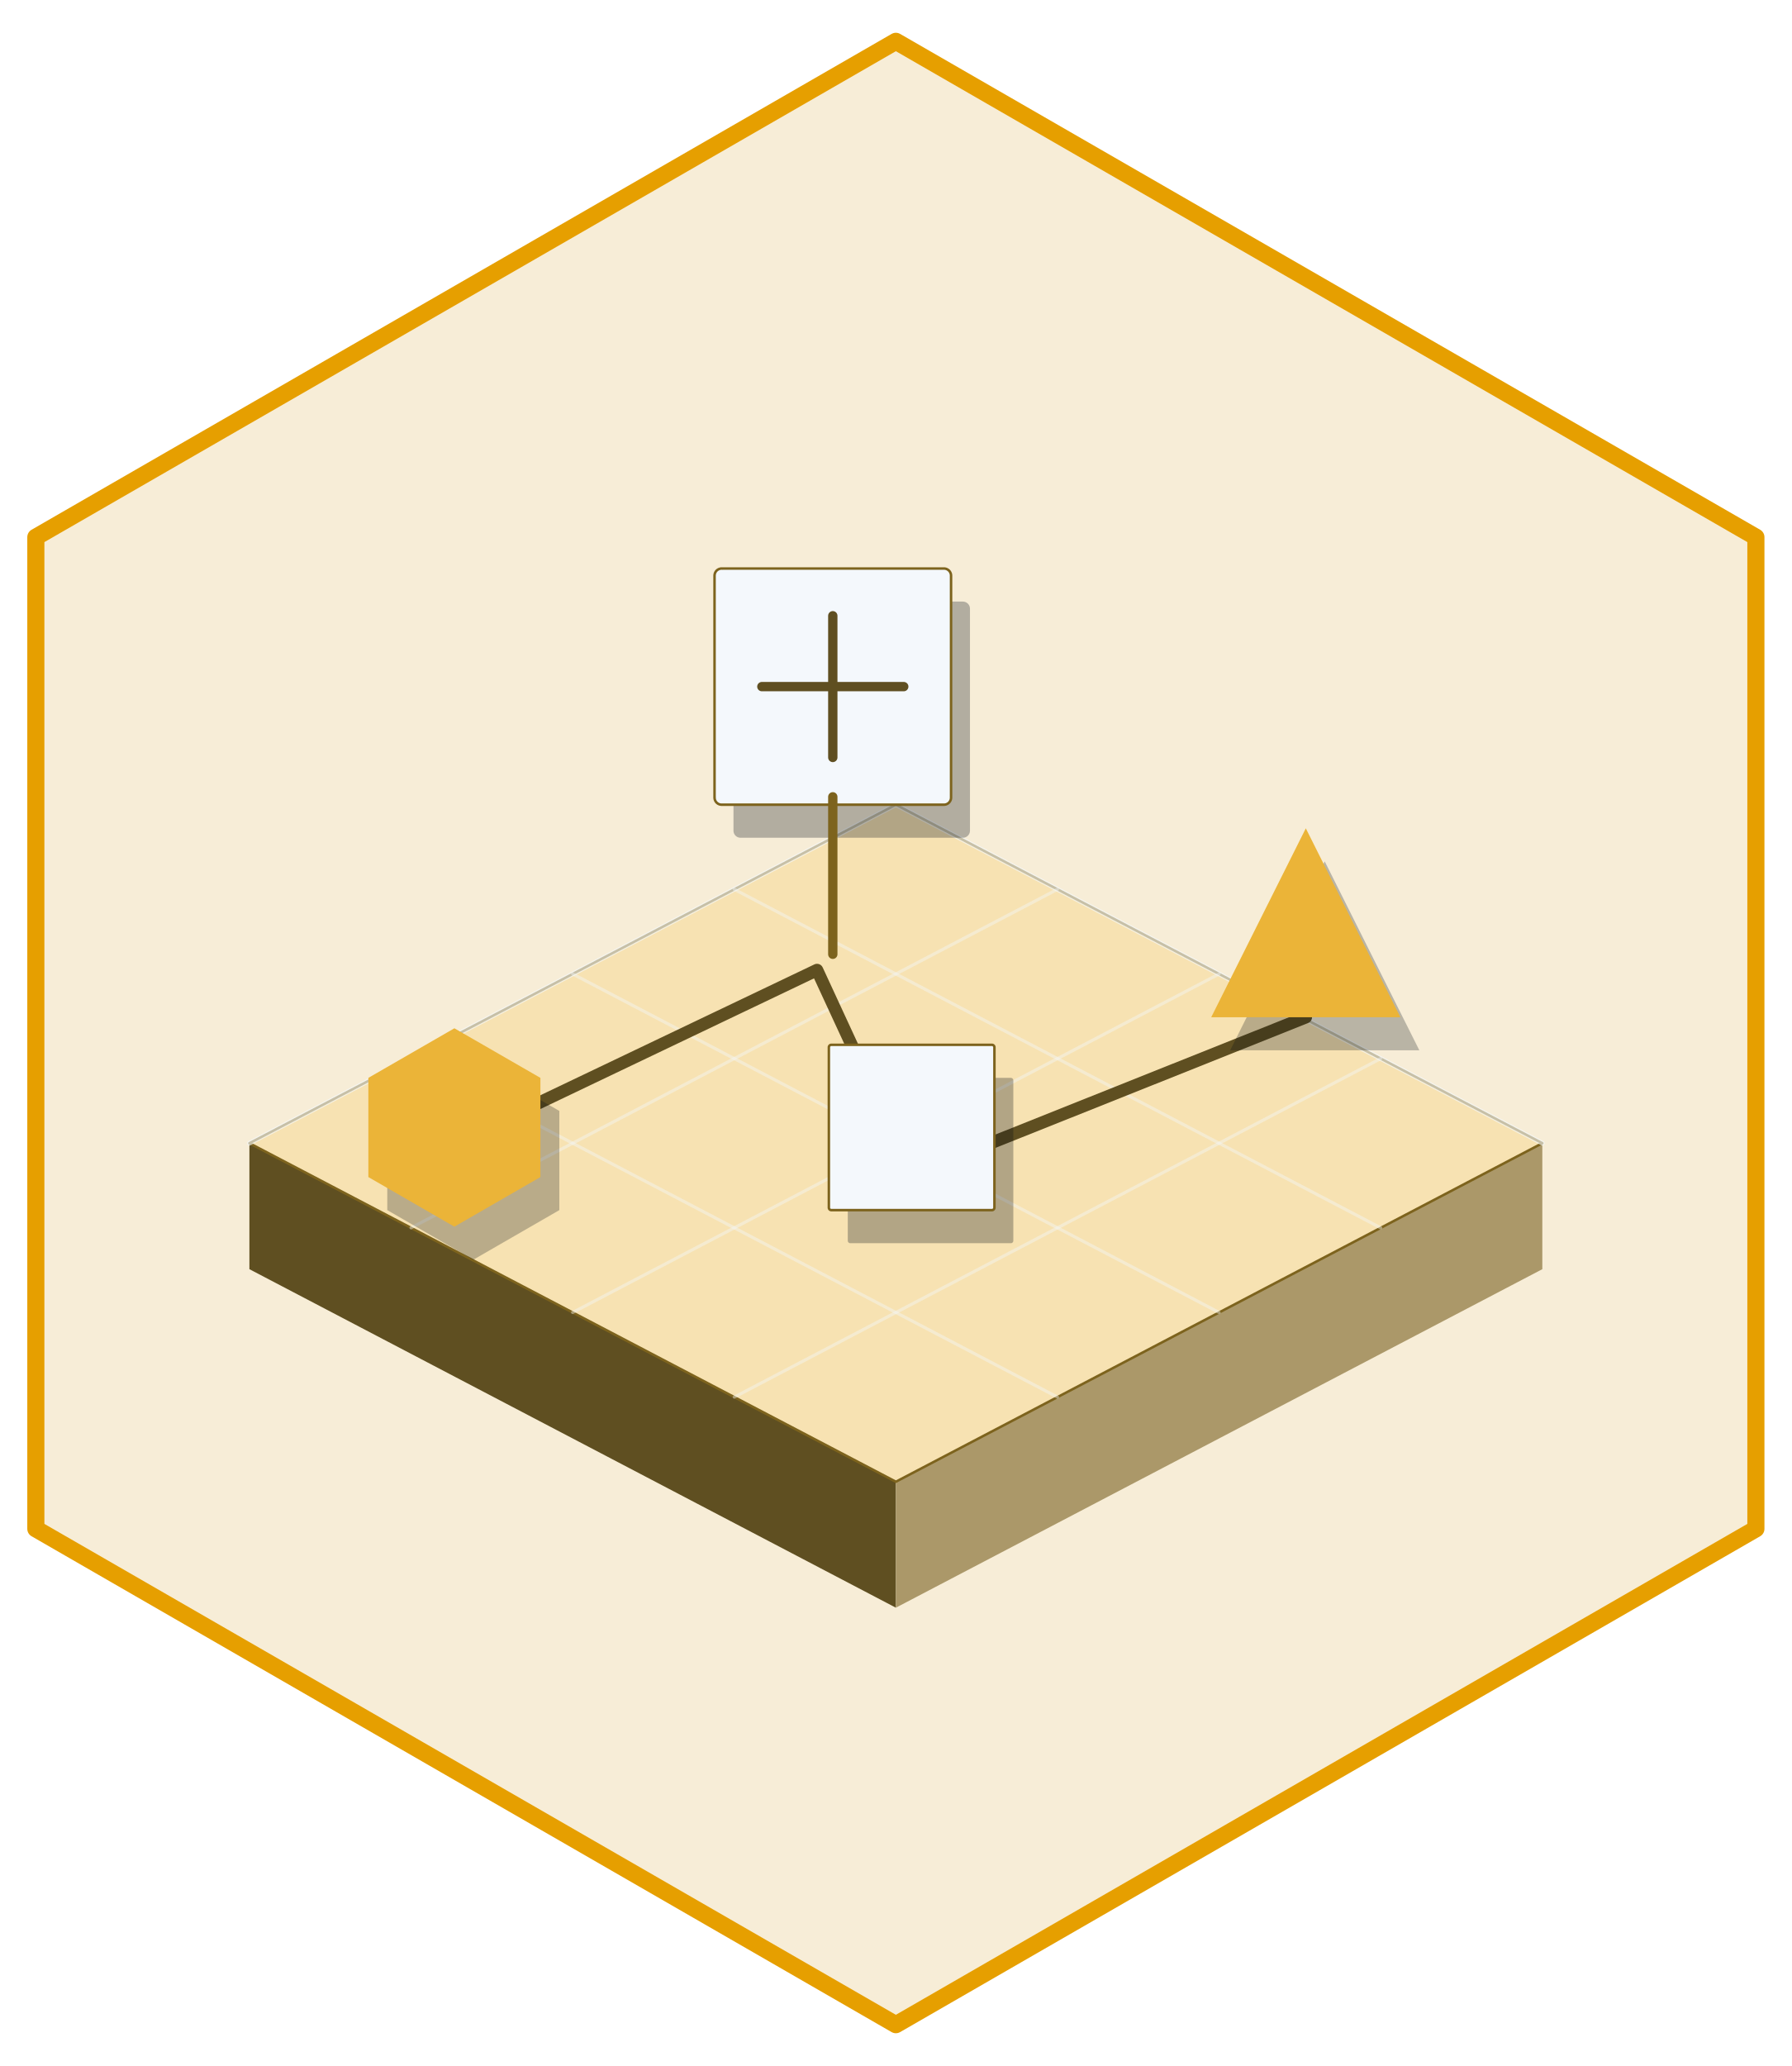
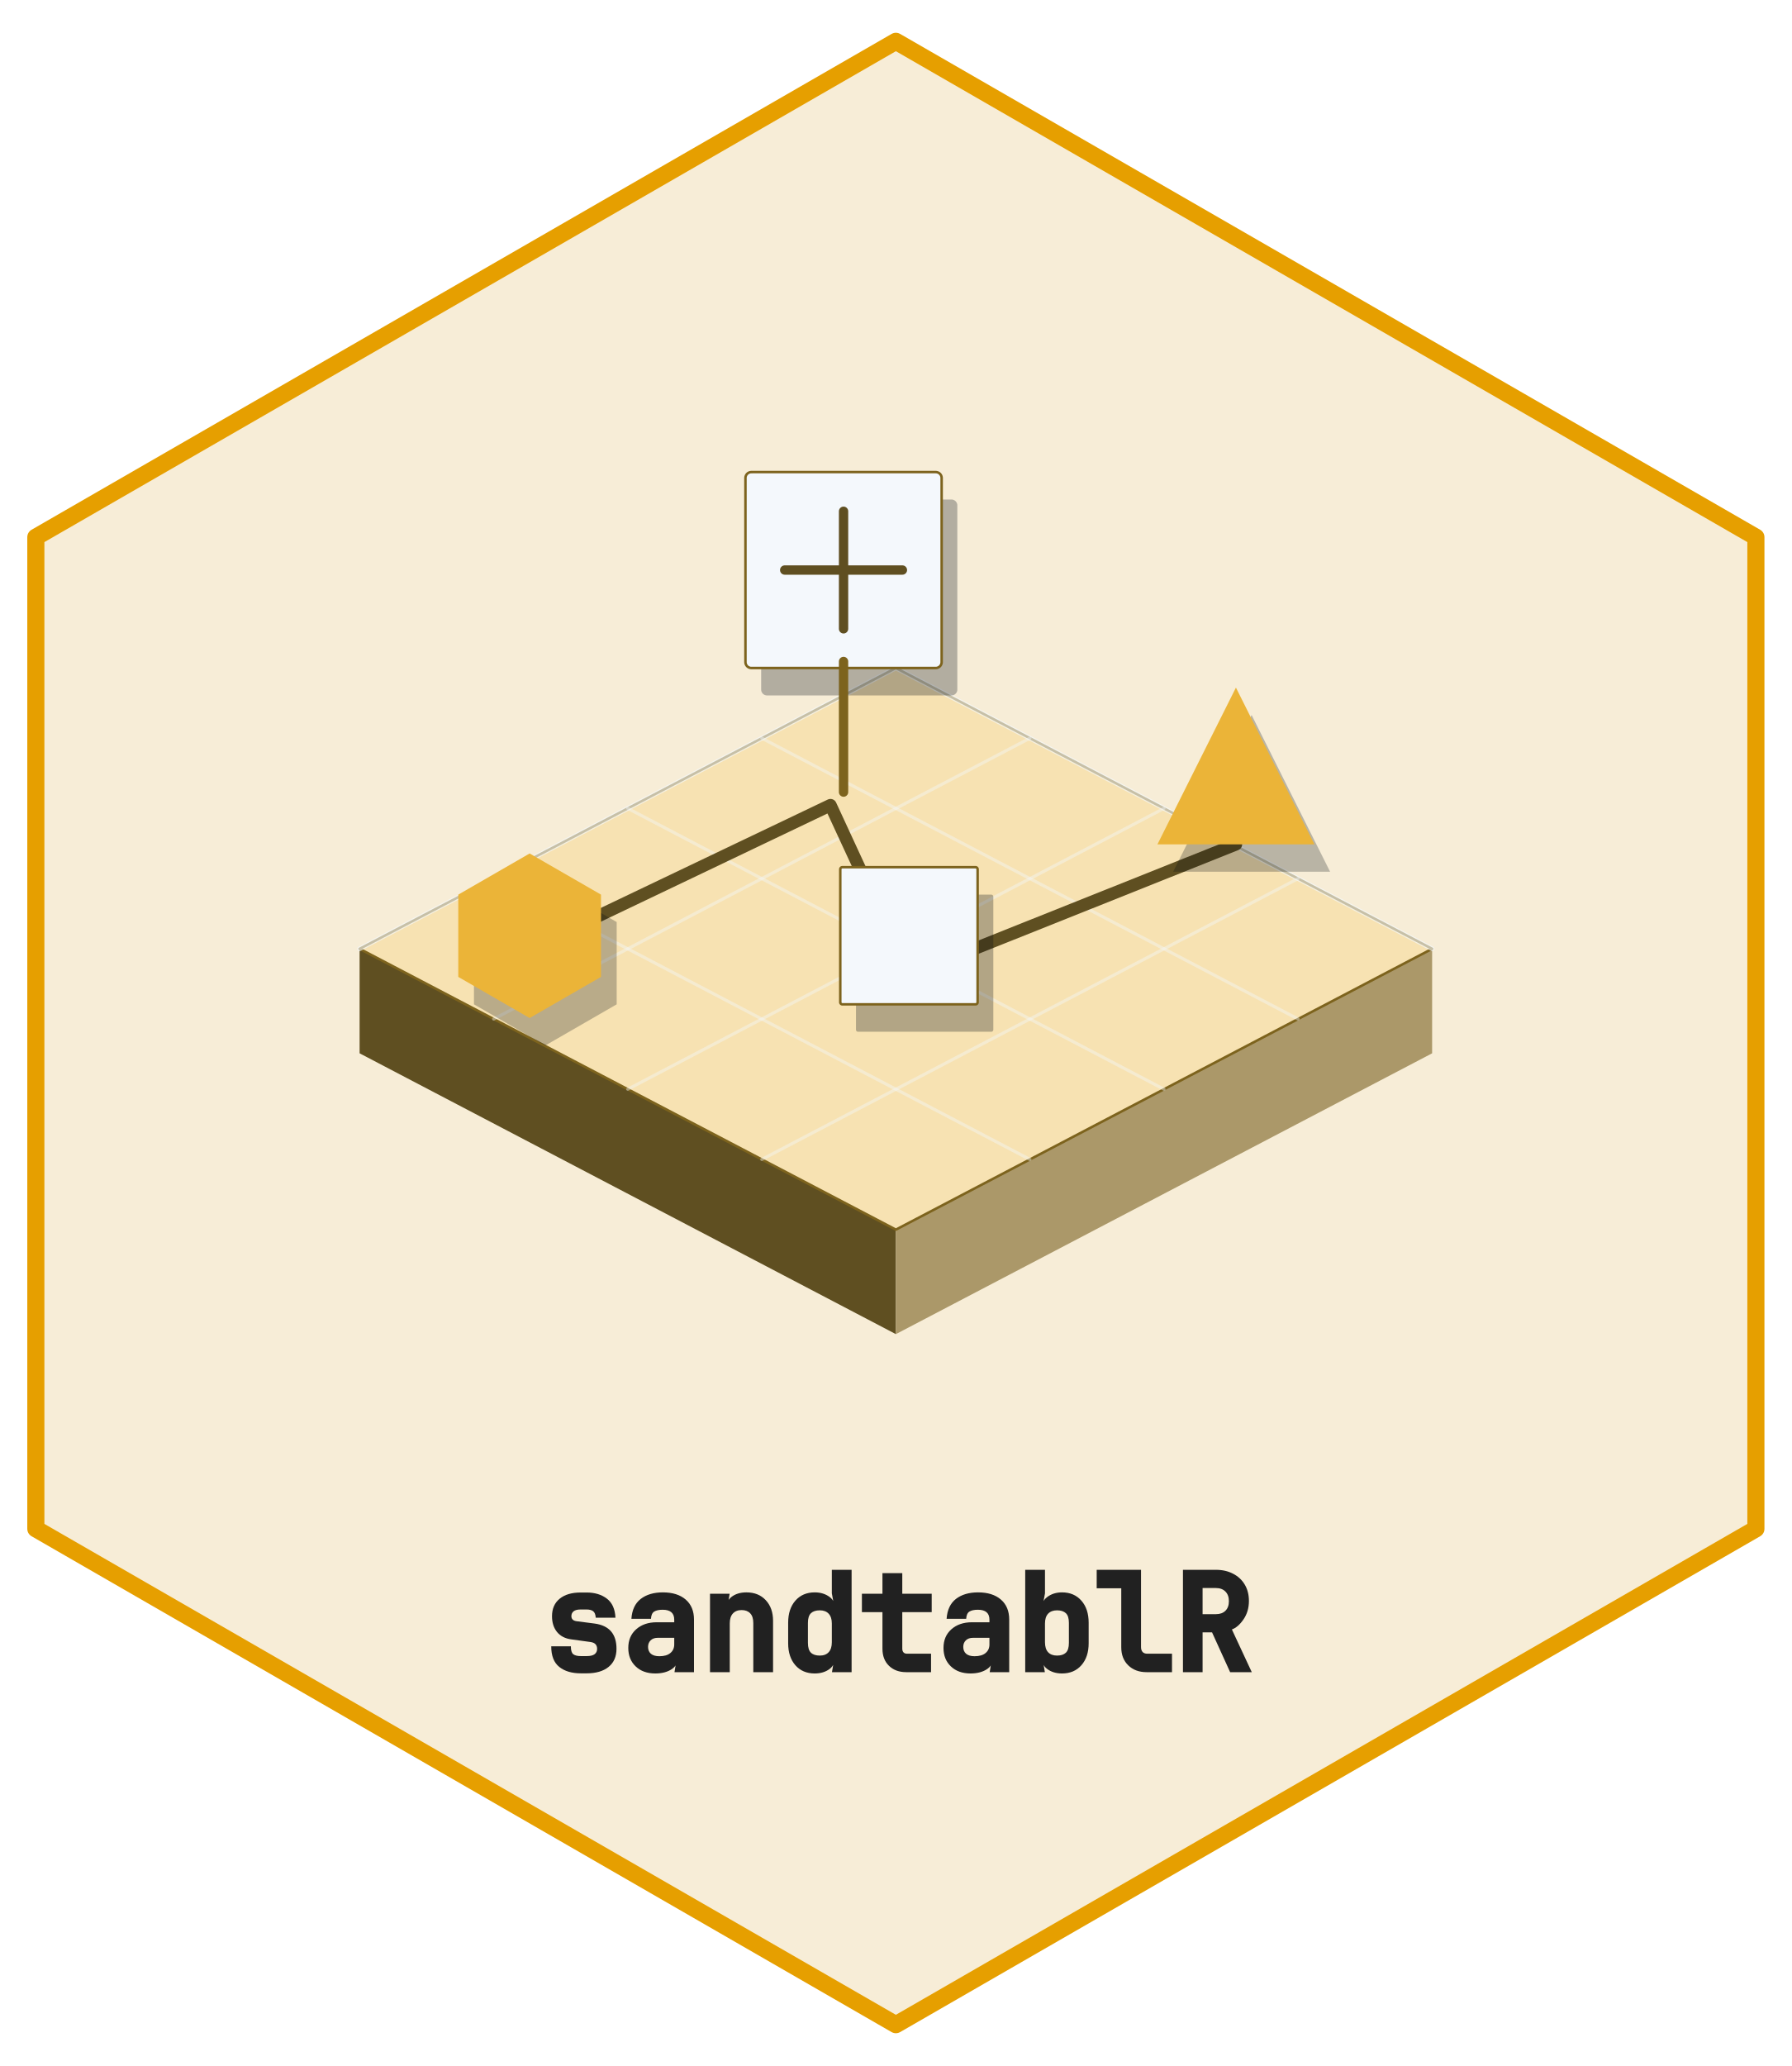
- <svg xmlns="http://www.w3.org/2000/svg" width="432pt" height="498pt" viewBox="0 0 432 498">
+ <svg xmlns="http://www.w3.org/2000/svg" xmlns:xlink="http://www.w3.org/1999/xlink" width="432" height="498" viewBox="0 0 432 498">
+   <defs>
+     <g>
+       <g id="glyph-0-0">
+         <path d="M 9.547 0.281 C 7.367 0.281 5.633 -0.234 4.344 -1.266 C 3.051 -2.297 2.406 -3.953 2.406 -6.234 L 7.141 -6.234 C 7.141 -5.266 7.332 -4.629 7.719 -4.328 C 8.113 -4.023 8.723 -3.875 9.547 -3.875 L 10.953 -3.875 C 11.816 -3.875 12.453 -4.023 12.859 -4.328 C 13.266 -4.641 13.469 -5.066 13.469 -5.609 C 13.469 -6.566 12.941 -7.117 11.891 -7.266 L 7.25 -7.906 C 5.781 -8.094 4.633 -8.68 3.812 -9.672 C 3 -10.672 2.594 -11.941 2.594 -13.484 C 2.594 -15.297 3.207 -16.703 4.438 -17.703 C 5.664 -18.703 7.348 -19.203 9.484 -19.203 L 10.922 -19.203 C 12.91 -19.203 14.547 -18.707 15.828 -17.719 C 17.109 -16.738 17.797 -15.207 17.891 -13.125 L 13.141 -13.125 C 13.086 -13.906 12.875 -14.43 12.5 -14.703 C 12.133 -14.973 11.609 -15.109 10.922 -15.109 L 9.484 -15.109 C 8.723 -15.109 8.16 -14.961 7.797 -14.672 C 7.441 -14.379 7.266 -13.992 7.266 -13.516 C 7.266 -12.805 7.688 -12.395 8.531 -12.281 L 12.875 -11.719 C 16.383 -11.238 18.141 -9.211 18.141 -5.641 C 18.141 -3.754 17.504 -2.297 16.234 -1.266 C 14.961 -0.234 13.203 0.281 10.953 0.281 Z M 9.547 0.281 " />
+       </g>
+       <g id="glyph-0-1">
+         <path d="M 8.5 0.312 C 6.531 0.312 4.953 -0.254 3.766 -1.391 C 2.578 -2.523 1.984 -4.008 1.984 -5.844 C 1.984 -7.707 2.613 -9.203 3.875 -10.328 C 5.145 -11.461 6.801 -12.031 8.844 -12.031 L 13.062 -12.031 L 13.062 -12.656 C 13.062 -14.25 12.133 -15.047 10.281 -15.047 C 9.383 -15.047 8.703 -14.898 8.234 -14.609 C 7.766 -14.316 7.504 -13.734 7.453 -12.859 L 2.734 -12.859 C 2.879 -15.004 3.629 -16.602 4.984 -17.656 C 6.348 -18.707 8.125 -19.234 10.312 -19.234 C 12.656 -19.234 14.492 -18.656 15.828 -17.5 C 17.16 -16.344 17.828 -14.738 17.828 -12.688 L 17.828 0 L 13.125 0 L 13.75 -3.922 L 13.781 -3.922 C 14.008 -2.555 13.598 -1.508 12.547 -0.781 C 11.492 -0.051 10.145 0.312 8.5 0.312 Z M 9.484 -3.844 C 10.629 -3.844 11.508 -4.098 12.125 -4.609 C 12.75 -5.129 13.062 -5.816 13.062 -6.672 L 13.062 -8.281 L 9.109 -8.281 C 8.367 -8.281 7.789 -8.078 7.375 -7.672 C 6.957 -7.266 6.75 -6.738 6.75 -6.094 C 6.75 -5.395 6.977 -4.844 7.438 -4.438 C 7.906 -4.039 8.586 -3.844 9.484 -3.844 Z M 9.484 -3.844 " />
+       </g>
+       <g id="glyph-0-2">
+         <path d="M 2.688 0 L 2.688 -18.906 L 7.422 -18.906 L 6.766 -14.891 C 6.535 -16.285 6.891 -17.359 7.828 -18.109 C 8.773 -18.859 9.988 -19.234 11.469 -19.234 C 13.406 -19.234 14.957 -18.609 16.125 -17.359 C 17.301 -16.109 17.891 -14.445 17.891 -12.375 L 17.891 0 L 13.125 0 L 13.125 -11.859 C 13.125 -12.898 12.875 -13.676 12.375 -14.188 C 11.883 -14.707 11.195 -14.969 10.312 -14.969 C 9.414 -14.969 8.711 -14.691 8.203 -14.141 C 7.703 -13.598 7.453 -12.805 7.453 -11.766 L 7.453 0 Z M 2.688 0 " />
+       </g>
+       <g id="glyph-0-3">
+         <path d="M 8.938 0.312 C 6.988 0.312 5.43 -0.348 4.266 -1.672 C 3.109 -3.004 2.531 -4.766 2.531 -6.953 L 2.531 -11.922 C 2.531 -14.141 3.109 -15.91 4.266 -17.234 C 5.43 -18.566 6.988 -19.234 8.938 -19.234 C 10.344 -19.234 11.539 -18.863 12.531 -18.125 C 13.52 -17.395 13.945 -16.328 13.812 -14.922 L 13.062 -19 L 13.062 -24.672 L 17.828 -24.672 L 17.828 0 L 13.094 0 L 13.75 -3.984 C 13.906 -2.578 13.5 -1.508 12.531 -0.781 C 11.562 -0.051 10.363 0.312 8.938 0.312 Z M 10.156 -4 C 11.082 -4 11.797 -4.27 12.297 -4.812 C 12.805 -5.352 13.062 -6.156 13.062 -7.219 L 13.062 -11.734 C 13.062 -12.766 12.805 -13.551 12.297 -14.094 C 11.797 -14.633 11.082 -14.906 10.156 -14.906 C 9.227 -14.906 8.52 -14.676 8.031 -14.219 C 7.539 -13.758 7.297 -12.984 7.297 -11.891 L 7.297 -7.062 C 7.297 -5.945 7.539 -5.156 8.031 -4.688 C 8.52 -4.227 9.227 -4 10.156 -4 Z M 10.156 -4 " />
+       </g>
+       <g id="glyph-0-4">
+         <path d="M 12.016 0 C 10.285 0 8.895 -0.508 7.844 -1.531 C 6.789 -2.551 6.266 -3.922 6.266 -5.641 L 6.266 -14.469 L 1.312 -14.469 L 1.312 -18.906 L 6.266 -18.906 L 6.266 -23.875 L 11.047 -23.875 L 11.047 -18.906 L 18.141 -18.906 L 18.141 -14.469 L 11.047 -14.469 L 11.047 -5.688 C 11.047 -5.289 11.145 -4.984 11.344 -4.766 C 11.539 -4.555 11.816 -4.453 12.172 -4.453 L 17.984 -4.453 L 17.984 0 Z M 12.016 0 " />
+       </g>
+       <g id="glyph-0-5">
+         <path d="M 11.562 0.312 C 10.133 0.312 8.938 -0.051 7.969 -0.781 C 7.008 -1.508 6.609 -2.578 6.766 -3.984 L 7.422 0 L 2.688 0 L 2.688 -24.672 L 7.453 -24.672 L 7.453 -19 L 6.703 -14.922 C 6.566 -16.305 6.992 -17.367 7.984 -18.109 C 8.973 -18.859 10.164 -19.234 11.562 -19.234 C 13.508 -19.234 15.066 -18.566 16.234 -17.234 C 17.398 -15.91 17.984 -14.141 17.984 -11.922 L 17.984 -6.953 C 17.984 -4.766 17.398 -3.004 16.234 -1.672 C 15.066 -0.348 13.508 0.312 11.562 0.312 Z M 10.359 -4 C 11.285 -4 11.992 -4.227 12.484 -4.688 C 12.973 -5.156 13.219 -5.945 13.219 -7.062 L 13.219 -11.891 C 13.219 -12.984 12.973 -13.758 12.484 -14.219 C 11.992 -14.676 11.285 -14.906 10.359 -14.906 C 9.43 -14.906 8.711 -14.633 8.203 -14.094 C 7.703 -13.551 7.453 -12.766 7.453 -11.734 L 7.453 -7.219 C 7.453 -6.156 7.703 -5.352 8.203 -4.812 C 8.711 -4.27 9.43 -4 10.359 -4 Z M 10.359 -4 " />
+       </g>
+       <g id="glyph-0-6">
+         <path d="M 12.969 0 C 11.133 0 9.656 -0.547 8.531 -1.641 C 7.406 -2.734 6.844 -4.188 6.844 -6 L 6.844 -20.219 L 0.922 -20.219 L 0.922 -24.672 L 11.609 -24.672 L 11.609 -6.062 C 11.609 -5.539 11.738 -5.141 12 -4.859 C 12.258 -4.586 12.629 -4.453 13.109 -4.453 L 19.078 -4.453 L 19.078 0 Z M 12.969 0 " />
+       </g>
+       <g id="glyph-0-7">
+         <path d="M 2.719 0 L 2.719 -24.672 L 10.672 -24.672 C 12.223 -24.672 13.598 -24.359 14.797 -23.734 C 16.004 -23.117 16.941 -22.25 17.609 -21.125 C 18.285 -20 18.625 -18.68 18.625 -17.172 C 18.625 -15.473 18.188 -13.988 17.312 -12.719 C 16.445 -11.457 15.516 -10.648 14.516 -10.297 L 19.312 0 L 14.094 0 L 9.734 -9.594 L 7.453 -9.594 L 7.453 0 Z M 7.453 -13.984 L 10.672 -13.984 C 11.648 -13.984 12.414 -14.258 12.969 -14.812 C 13.52 -15.363 13.797 -16.129 13.797 -17.109 C 13.797 -18.098 13.516 -18.875 12.953 -19.438 C 12.391 -20 11.629 -20.281 10.672 -20.281 L 7.453 -20.281 Z M 7.453 -13.984 " />
+       </g>
+     </g>
+   </defs>
  <path fill-rule="nonzero" fill="rgb(96.863%, 92.941%, 84.314%)" fill-opacity="1" stroke-width="4.125" stroke-linecap="round" stroke-linejoin="round" stroke="rgb(90.196%, 62.353%, 0%)" stroke-opacity="1" stroke-miterlimit="10" d="M 216 9.961 L 423.359 129.48 L 423.359 368.52 L 216 488.039 L 8.641 368.52 L 8.641 129.48 Z M 216 9.961 " />
-   <path fill-rule="nonzero" fill="rgb(37.255%, 30.98%, 12.941%)" fill-opacity="1" d="M 60.133 275.566 L 216 357.164 L 216 387.527 L 60.133 305.93 Z M 60.133 275.566 " />
-   <path fill-rule="nonzero" fill="rgb(67.059%, 59.608%, 41.176%)" fill-opacity="1" d="M 216 357.164 L 371.867 275.566 L 371.867 305.93 L 216 387.527 Z M 216 357.164 " />
-   <path fill-rule="nonzero" fill="rgb(96.863%, 88.627%, 69.804%)" fill-opacity="1" stroke-width="0.6" stroke-linecap="round" stroke-linejoin="round" stroke="rgb(49.02%, 38.824%, 11.373%)" stroke-opacity="1" stroke-miterlimit="10" d="M 60.133 275.566 L 216 193.969 L 371.867 275.566 L 216 357.164 Z M 60.133 275.566 " />
-   <path fill="none" stroke-width="0.75" stroke-linecap="round" stroke-linejoin="round" stroke="rgb(95.686%, 97.255%, 98.824%)" stroke-opacity="0.4" stroke-miterlimit="10" d="M 99.102 255.168 L 254.965 336.766 " />
-   <path fill="none" stroke-width="0.75" stroke-linecap="round" stroke-linejoin="round" stroke="rgb(95.686%, 97.255%, 98.824%)" stroke-opacity="0.4" stroke-miterlimit="10" d="M 177.035 336.766 L 332.898 255.168 " />
-   <path fill="none" stroke-width="0.75" stroke-linecap="round" stroke-linejoin="round" stroke="rgb(95.686%, 97.255%, 98.824%)" stroke-opacity="0.4" stroke-miterlimit="10" d="M 138.066 234.77 L 293.934 316.367 " />
-   <path fill="none" stroke-width="0.75" stroke-linecap="round" stroke-linejoin="round" stroke="rgb(95.686%, 97.255%, 98.824%)" stroke-opacity="0.4" stroke-miterlimit="10" d="M 138.066 316.367 L 293.934 234.77 " />
-   <path fill="none" stroke-width="0.75" stroke-linecap="round" stroke-linejoin="round" stroke="rgb(95.686%, 97.255%, 98.824%)" stroke-opacity="0.4" stroke-miterlimit="10" d="M 177.035 214.367 L 332.898 295.965 " />
-   <path fill="none" stroke-width="0.75" stroke-linecap="round" stroke-linejoin="round" stroke="rgb(95.686%, 97.255%, 98.824%)" stroke-opacity="0.4" stroke-miterlimit="10" d="M 99.102 295.965 L 254.965 214.367 " />
-   <path fill="none" stroke-width="1.125" stroke-linecap="round" stroke-linejoin="round" stroke="rgb(95.686%, 97.255%, 98.824%)" stroke-opacity="0.62" stroke-miterlimit="10" d="M 60.133 275.566 L 216 193.969 L 371.867 275.566 " />
-   <path fill="none" stroke-width="3" stroke-linecap="round" stroke-linejoin="round" stroke="rgb(37.255%, 30.98%, 12.941%)" stroke-opacity="1" stroke-miterlimit="10" d="M 109.555 275.566 L 196.992 233.82 L 219.801 283.156 L 314.84 245.203 " />
-   <path fill-rule="nonzero" fill="rgb(1.176%, 3.922%, 7.059%)" fill-opacity="0.251" d="M 114.117 255.832 L 93.375 267.785 L 93.375 291.695 L 114.117 303.652 L 134.859 291.695 L 134.859 267.785 Z M 114.117 255.832 " />
-   <path fill-rule="nonzero" fill="rgb(92.157%, 70.588%, 21.961%)" fill-opacity="1" d="M 109.555 247.863 L 88.812 259.816 L 88.812 283.727 L 109.555 295.684 L 130.297 283.727 L 130.297 259.816 Z M 109.555 247.863 " />
-   <path fill-rule="nonzero" fill="rgb(1.176%, 3.922%, 7.059%)" fill-opacity="0.278" d="M 205.004 299.668 L 243.723 299.668 L 243.699 299.668 L 243.797 299.664 L 243.891 299.645 L 243.98 299.609 L 244.062 299.562 L 244.137 299.5 L 244.203 299.43 L 244.254 299.348 L 244.293 299.258 L 244.312 299.164 L 244.32 299.07 L 244.32 260.414 L 244.312 260.32 L 244.293 260.227 L 244.254 260.137 L 244.203 260.055 L 244.137 259.984 L 244.062 259.922 L 243.98 259.875 L 243.891 259.84 L 243.797 259.82 L 243.723 259.816 L 205.004 259.816 L 205.074 259.82 L 204.98 259.816 L 204.883 259.828 L 204.789 259.855 L 204.703 259.898 L 204.625 259.953 L 204.555 260.02 L 204.496 260.094 L 204.453 260.18 L 204.422 260.27 L 204.406 260.367 L 204.406 299.07 L 204.406 299.02 L 204.406 299.117 L 204.422 299.211 L 204.453 299.305 L 204.496 299.387 L 204.555 299.465 L 204.625 299.531 L 204.703 299.586 L 204.789 299.629 L 204.883 299.656 L 204.98 299.668 Z M 205.004 299.668 " />
-   <path fill-rule="nonzero" fill="rgb(95.686%, 97.255%, 98.824%)" fill-opacity="1" stroke-width="0.6" stroke-linecap="round" stroke-linejoin="round" stroke="rgb(49.02%, 38.824%, 11.373%)" stroke-opacity="1" stroke-miterlimit="10" d="M 200.441 291.695 L 239.164 291.695 L 239.137 291.695 L 239.234 291.691 L 239.328 291.672 L 239.418 291.641 L 239.5 291.59 L 239.578 291.531 L 239.641 291.457 L 239.691 291.375 L 239.73 291.289 L 239.754 291.195 L 239.762 291.098 L 239.762 252.445 L 239.754 252.348 L 239.73 252.254 L 239.691 252.168 L 239.641 252.086 L 239.578 252.012 L 239.5 251.953 L 239.418 251.902 L 239.328 251.871 L 239.234 251.852 L 239.164 251.848 L 200.441 251.848 L 200.512 251.852 L 200.418 251.848 L 200.32 251.859 L 200.23 251.887 L 200.141 251.926 L 200.062 251.98 L 199.992 252.047 L 199.938 252.125 L 199.891 252.211 L 199.859 252.301 L 199.844 252.395 L 199.844 291.098 L 199.844 291.051 L 199.844 291.148 L 199.859 291.242 L 199.891 291.332 L 199.938 291.418 L 199.992 291.496 L 200.062 291.562 L 200.141 291.617 L 200.23 291.656 L 200.32 291.684 L 200.418 291.695 Z M 200.441 291.695 " />
-   <path fill-rule="nonzero" fill="rgb(1.176%, 3.922%, 7.059%)" fill-opacity="0.251" d="M 296.594 253.176 L 319.402 207.633 L 342.215 253.176 Z M 296.594 253.176 " />
-   <path fill-rule="nonzero" fill="rgb(92.157%, 70.588%, 21.961%)" fill-opacity="1" d="M 292.031 245.203 L 314.84 199.66 L 337.652 245.203 Z M 292.031 245.203 " />
-   <path fill-rule="nonzero" fill="rgb(1.176%, 3.922%, 7.059%)" fill-opacity="0.278" d="M 178.551 201.938 L 232.16 201.938 L 232.09 201.938 L 232.367 201.926 L 232.637 201.871 L 232.891 201.773 L 233.129 201.637 L 233.344 201.461 L 233.523 201.258 L 233.672 201.023 L 233.781 200.773 L 233.844 200.504 L 233.867 200.23 L 233.867 146.719 L 233.844 146.445 L 233.781 146.176 L 233.672 145.922 L 233.523 145.691 L 233.344 145.484 L 233.129 145.312 L 232.891 145.176 L 232.637 145.078 L 232.367 145.023 L 232.16 145.008 L 178.551 145.008 L 178.758 145.023 L 178.484 145.012 L 178.211 145.043 L 177.945 145.121 L 177.699 145.238 L 177.473 145.395 L 177.273 145.586 L 177.109 145.805 L 176.98 146.047 L 176.895 146.309 L 176.848 146.578 L 176.844 146.719 L 176.844 200.23 L 176.848 200.094 L 176.848 200.367 L 176.895 200.641 L 176.98 200.898 L 177.109 201.145 L 177.273 201.363 L 177.473 201.555 L 177.699 201.711 L 177.945 201.828 L 178.211 201.902 L 178.484 201.938 Z M 178.551 201.938 " />
-   <path fill-rule="nonzero" fill="rgb(95.686%, 97.255%, 98.824%)" fill-opacity="1" stroke-width="0.6" stroke-linecap="round" stroke-linejoin="round" stroke="rgb(49.02%, 38.824%, 11.373%)" stroke-opacity="1" stroke-miterlimit="10" d="M 173.988 193.969 L 227.598 193.969 L 227.527 193.969 L 227.805 193.957 L 228.074 193.902 L 228.328 193.805 L 228.566 193.668 L 228.781 193.492 L 228.965 193.285 L 229.109 193.055 L 229.219 192.801 L 229.285 192.535 L 229.305 192.262 L 229.305 138.746 L 229.285 138.473 L 229.219 138.207 L 229.109 137.953 L 228.965 137.723 L 228.781 137.516 L 228.566 137.344 L 228.328 137.203 L 228.074 137.105 L 227.805 137.051 L 227.598 137.039 L 173.988 137.039 L 174.195 137.051 L 173.922 137.039 L 173.648 137.074 L 173.383 137.152 L 173.137 137.27 L 172.91 137.426 L 172.711 137.613 L 172.547 137.836 L 172.418 138.078 L 172.332 138.34 L 172.289 138.609 L 172.281 138.746 L 172.281 192.262 L 172.289 192.125 L 172.289 192.398 L 172.332 192.668 L 172.418 192.93 L 172.547 193.172 L 172.711 193.395 L 172.91 193.582 L 173.137 193.738 L 173.383 193.859 L 173.648 193.934 L 173.922 193.969 Z M 173.988 193.969 " />
-   <path fill="none" stroke-width="2.25" stroke-linecap="round" stroke-linejoin="round" stroke="rgb(37.255%, 30.98%, 12.941%)" stroke-opacity="1" stroke-miterlimit="10" d="M 183.688 165.504 L 217.902 165.504 " />
-   <path fill="none" stroke-width="2.25" stroke-linecap="round" stroke-linejoin="round" stroke="rgb(37.255%, 30.98%, 12.941%)" stroke-opacity="1" stroke-miterlimit="10" d="M 200.793 182.582 L 200.793 148.426 " />
-   <path fill="none" stroke-width="2.25" stroke-linecap="round" stroke-linejoin="round" stroke="rgb(49.02%, 38.824%, 11.373%)" stroke-opacity="1" stroke-miterlimit="10" d="M 200.793 192.07 L 200.793 230.023 " />
+   <path fill-rule="nonzero" fill="rgb(37.255%, 30.98%, 12.941%)" fill-opacity="1" d="M 86.703 228.707 L 216 296.398 L 216 321.586 L 86.703 253.895 Z M 86.703 228.707 " />
+   <path fill-rule="nonzero" fill="rgb(67.059%, 59.608%, 41.176%)" fill-opacity="1" d="M 216 296.398 L 345.297 228.707 L 345.297 253.895 L 216 321.586 Z M 216 296.398 " />
+   <path fill-rule="nonzero" fill="rgb(96.863%, 88.627%, 69.804%)" fill-opacity="1" stroke-width="0.6" stroke-linecap="round" stroke-linejoin="round" stroke="rgb(49.02%, 38.824%, 11.373%)" stroke-opacity="1" stroke-miterlimit="10" d="M 86.703 228.707 L 216 161.02 L 345.297 228.707 L 216 296.398 Z M 86.703 228.707 " />
+   <path fill="none" stroke-width="0.75" stroke-linecap="round" stroke-linejoin="round" stroke="rgb(95.686%, 97.255%, 98.824%)" stroke-opacity="0.4" stroke-miterlimit="10" d="M 119.027 211.785 L 248.324 279.477 " />
+   <path fill="none" stroke-width="0.75" stroke-linecap="round" stroke-linejoin="round" stroke="rgb(95.686%, 97.255%, 98.824%)" stroke-opacity="0.4" stroke-miterlimit="10" d="M 183.676 279.477 L 312.973 211.785 " />
+   <path fill="none" stroke-width="0.75" stroke-linecap="round" stroke-linejoin="round" stroke="rgb(95.686%, 97.255%, 98.824%)" stroke-opacity="0.4" stroke-miterlimit="10" d="M 151.352 194.863 L 280.648 262.555 " />
+   <path fill="none" stroke-width="0.75" stroke-linecap="round" stroke-linejoin="round" stroke="rgb(95.686%, 97.255%, 98.824%)" stroke-opacity="0.4" stroke-miterlimit="10" d="M 151.352 262.555 L 280.648 194.863 " />
+   <path fill="none" stroke-width="0.75" stroke-linecap="round" stroke-linejoin="round" stroke="rgb(95.686%, 97.255%, 98.824%)" stroke-opacity="0.4" stroke-miterlimit="10" d="M 183.676 177.941 L 312.973 245.629 " />
+   <path fill="none" stroke-width="0.75" stroke-linecap="round" stroke-linejoin="round" stroke="rgb(95.686%, 97.255%, 98.824%)" stroke-opacity="0.4" stroke-miterlimit="10" d="M 119.027 245.629 L 248.324 177.941 " />
+   <path fill="none" stroke-width="1.125" stroke-linecap="round" stroke-linejoin="round" stroke="rgb(95.686%, 97.255%, 98.824%)" stroke-opacity="0.62" stroke-miterlimit="10" d="M 86.703 228.707 L 216 161.02 L 345.297 228.707 " />
+   <path fill="none" stroke-width="3" stroke-linecap="round" stroke-linejoin="round" stroke="rgb(37.255%, 30.98%, 12.941%)" stroke-opacity="1" stroke-miterlimit="10" d="M 127.699 228.707 L 200.23 194.078 L 219.152 235.004 L 297.992 203.523 " />
+   <path fill-rule="nonzero" fill="rgb(1.176%, 3.922%, 7.059%)" fill-opacity="0.251" d="M 131.484 212.336 L 114.277 222.254 L 114.277 242.09 L 131.484 252.008 L 148.688 242.09 L 148.688 222.254 Z M 131.484 212.336 " />
+   <path fill-rule="nonzero" fill="rgb(92.157%, 70.588%, 21.961%)" fill-opacity="1" d="M 127.699 205.727 L 110.492 215.645 L 110.492 235.477 L 127.699 245.395 L 144.906 235.477 L 144.906 215.645 Z M 127.699 205.727 " />
+   <path fill-rule="nonzero" fill="rgb(1.176%, 3.922%, 7.059%)" fill-opacity="0.278" d="M 206.879 248.699 L 239 248.699 L 238.977 248.699 L 239.059 248.695 L 239.137 248.68 L 239.211 248.652 L 239.281 248.613 L 239.344 248.562 L 239.395 248.504 L 239.438 248.434 L 239.469 248.363 L 239.488 248.285 L 239.496 248.203 L 239.496 216.137 L 239.488 216.059 L 239.469 215.98 L 239.438 215.91 L 239.395 215.84 L 239.344 215.781 L 239.281 215.73 L 239.211 215.691 L 239.137 215.664 L 239.059 215.645 L 206.879 215.645 L 206.938 215.645 L 206.855 215.645 L 206.777 215.652 L 206.703 215.676 L 206.629 215.711 L 206.562 215.754 L 206.508 215.809 L 206.457 215.875 L 206.422 215.945 L 206.395 216.02 L 206.383 216.098 L 206.383 248.203 L 206.383 248.164 L 206.383 248.246 L 206.395 248.324 L 206.422 248.398 L 206.457 248.469 L 206.508 248.535 L 206.562 248.59 L 206.629 248.633 L 206.703 248.668 L 206.777 248.691 L 206.855 248.699 Z M 206.879 248.699 " />
+   <path fill-rule="nonzero" fill="rgb(95.686%, 97.255%, 98.824%)" fill-opacity="1" stroke-width="0.6" stroke-linecap="round" stroke-linejoin="round" stroke="rgb(49.02%, 38.824%, 11.373%)" stroke-opacity="1" stroke-miterlimit="10" d="M 203.094 242.09 L 235.215 242.09 L 235.195 242.09 L 235.273 242.086 L 235.352 242.07 L 235.426 242.043 L 235.496 242 L 235.559 241.949 L 235.609 241.891 L 235.652 241.824 L 235.684 241.75 L 235.703 241.672 L 235.711 241.594 L 235.711 209.527 L 235.703 209.449 L 235.684 209.371 L 235.652 209.297 L 235.609 209.23 L 235.559 209.168 L 235.496 209.117 L 235.426 209.078 L 235.352 209.051 L 235.273 209.035 L 235.215 209.031 L 203.094 209.031 L 203.152 209.035 L 203.074 209.031 L 202.992 209.043 L 202.918 209.062 L 202.844 209.098 L 202.781 209.145 L 202.723 209.199 L 202.676 209.262 L 202.637 209.332 L 202.613 209.41 L 202.598 209.488 L 202.598 241.594 L 202.598 241.555 L 202.598 241.633 L 202.613 241.711 L 202.637 241.789 L 202.676 241.859 L 202.723 241.922 L 202.781 241.977 L 202.844 242.023 L 202.918 242.059 L 202.992 242.078 L 203.074 242.09 Z M 203.094 242.09 " />
+   <path fill-rule="nonzero" fill="rgb(1.176%, 3.922%, 7.059%)" fill-opacity="0.251" d="M 282.855 210.133 L 301.777 172.352 L 320.699 210.133 Z M 282.855 210.133 " />
+   <path fill-rule="nonzero" fill="rgb(92.157%, 70.588%, 21.961%)" fill-opacity="1" d="M 279.07 203.523 L 297.992 165.742 L 316.914 203.523 Z M 279.07 203.523 " />
+   <path fill-rule="nonzero" fill="rgb(1.176%, 3.922%, 7.059%)" fill-opacity="0.278" d="M 184.934 167.629 L 229.406 167.629 L 229.348 167.629 L 229.574 167.621 L 229.801 167.574 L 230.012 167.492 L 230.211 167.379 L 230.387 167.234 L 230.539 167.066 L 230.66 166.871 L 230.75 166.664 L 230.805 166.441 L 230.82 166.215 L 230.82 121.82 L 230.805 121.594 L 230.75 121.375 L 230.66 121.164 L 230.539 120.973 L 230.387 120.801 L 230.211 120.656 L 230.012 120.543 L 229.801 120.461 L 229.574 120.414 L 229.406 120.406 L 184.934 120.406 L 185.105 120.414 L 184.879 120.406 L 184.652 120.434 L 184.434 120.496 L 184.227 120.594 L 184.039 120.723 L 183.875 120.883 L 183.738 121.066 L 183.633 121.266 L 183.559 121.484 L 183.523 121.707 L 183.52 121.82 L 183.52 166.215 L 183.523 166.102 L 183.523 166.328 L 183.559 166.555 L 183.633 166.77 L 183.738 166.973 L 183.875 167.152 L 184.039 167.312 L 184.227 167.441 L 184.434 167.539 L 184.652 167.602 L 184.879 167.629 Z M 184.934 167.629 " />
+   <path fill-rule="nonzero" fill="rgb(95.686%, 97.255%, 98.824%)" fill-opacity="1" stroke-width="0.6" stroke-linecap="round" stroke-linejoin="round" stroke="rgb(49.02%, 38.824%, 11.373%)" stroke-opacity="1" stroke-miterlimit="10" d="M 181.148 161.02 L 225.621 161.02 L 225.562 161.02 L 225.793 161.008 L 226.016 160.965 L 226.227 160.883 L 226.426 160.77 L 226.602 160.625 L 226.754 160.453 L 226.875 160.262 L 226.965 160.051 L 227.02 159.828 L 227.039 159.602 L 227.039 115.211 L 227.02 114.984 L 226.965 114.762 L 226.875 114.551 L 226.754 114.359 L 226.602 114.188 L 226.426 114.043 L 226.227 113.93 L 226.016 113.852 L 225.793 113.805 L 225.621 113.793 L 181.148 113.793 L 181.32 113.805 L 181.094 113.793 L 180.867 113.824 L 180.648 113.887 L 180.441 113.984 L 180.254 114.113 L 180.09 114.27 L 179.953 114.453 L 179.848 114.656 L 179.773 114.871 L 179.738 115.098 L 179.734 115.211 L 179.734 159.602 L 179.738 159.488 L 179.738 159.715 L 179.773 159.941 L 179.848 160.156 L 179.953 160.359 L 180.09 160.543 L 180.254 160.699 L 180.441 160.828 L 180.648 160.926 L 180.867 160.992 L 181.094 161.02 Z M 181.148 161.02 " />
+   <path fill="none" stroke-width="2.25" stroke-linecap="round" stroke-linejoin="round" stroke="rgb(37.255%, 30.98%, 12.941%)" stroke-opacity="1" stroke-miterlimit="10" d="M 189.195 137.406 L 217.578 137.406 " />
+   <path fill="none" stroke-width="2.25" stroke-linecap="round" stroke-linejoin="round" stroke="rgb(37.255%, 30.98%, 12.941%)" stroke-opacity="1" stroke-miterlimit="10" d="M 203.387 151.574 L 203.387 123.238 " />
+   <path fill="none" stroke-width="2.25" stroke-linecap="round" stroke-linejoin="round" stroke="rgb(49.02%, 38.824%, 11.373%)" stroke-opacity="1" stroke-miterlimit="10" d="M 203.387 159.445 L 203.387 190.93 " />
+   <g fill="rgb(12.941%, 12.941%, 12.941%)" fill-opacity="1">
+     <use xlink:href="#glyph-0-0" x="130.5" y="403.069" />
+     <use xlink:href="#glyph-0-1" x="149.5" y="403.069" />
+     <use xlink:href="#glyph-0-2" x="168.5" y="403.069" />
+     <use xlink:href="#glyph-0-3" x="187.5" y="403.069" />
+     <use xlink:href="#glyph-0-4" x="206.5" y="403.069" />
+     <use xlink:href="#glyph-0-1" x="225.5" y="403.069" />
+     <use xlink:href="#glyph-0-5" x="244.5" y="403.069" />
+     <use xlink:href="#glyph-0-6" x="263.5" y="403.069" />
+     <use xlink:href="#glyph-0-7" x="282.5" y="403.069" />
+   </g>
</svg>
